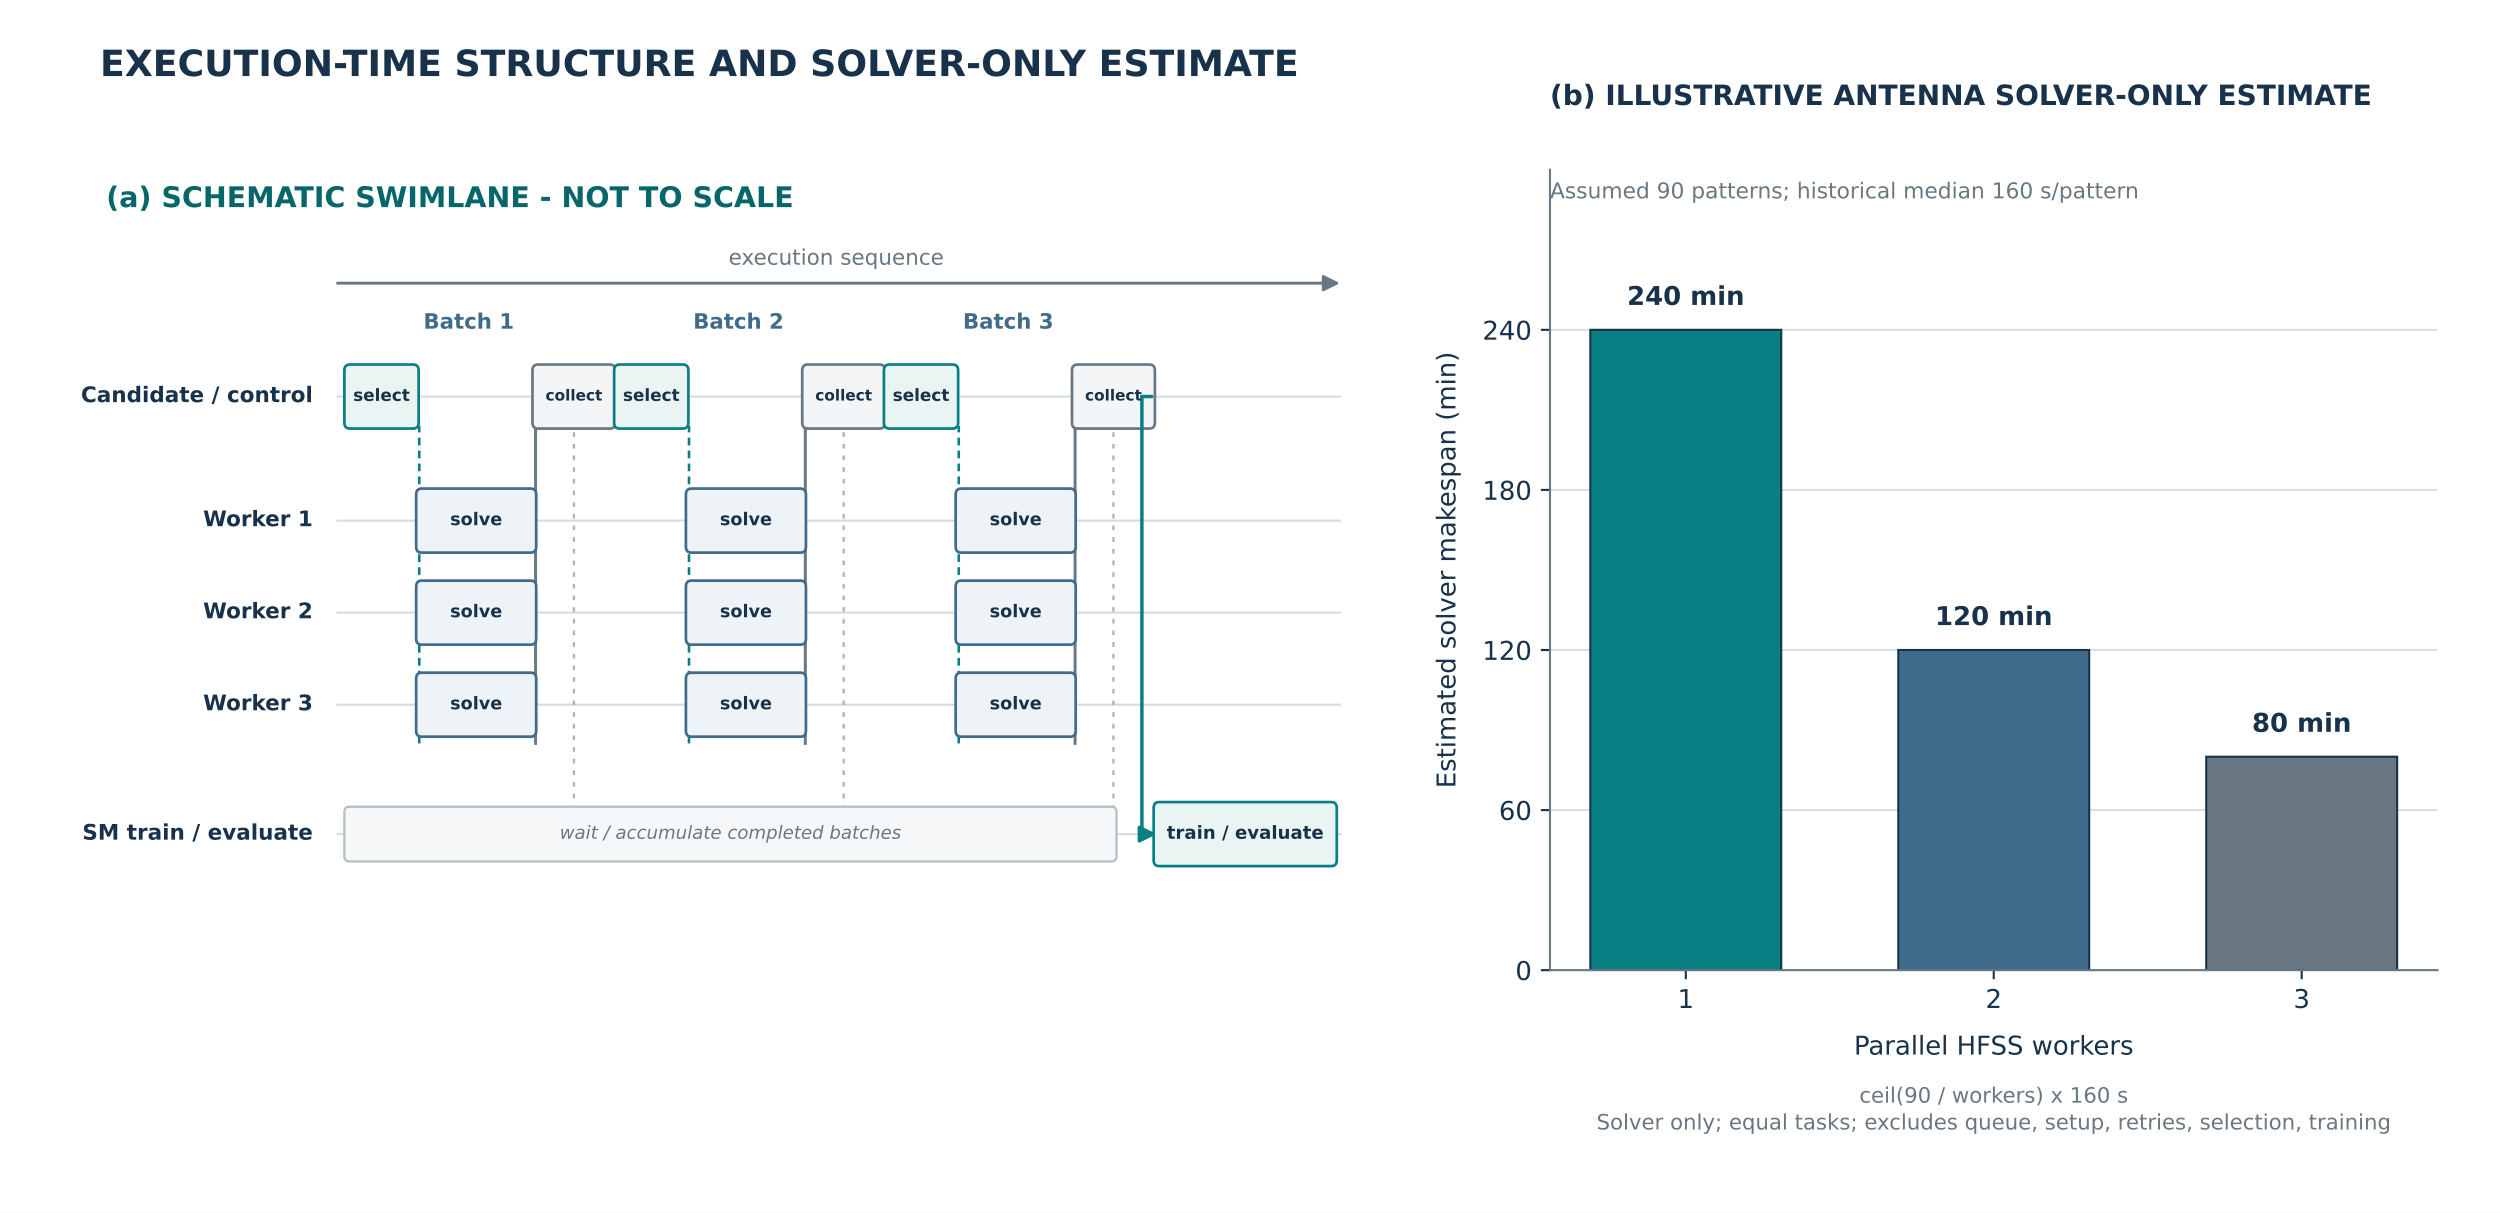
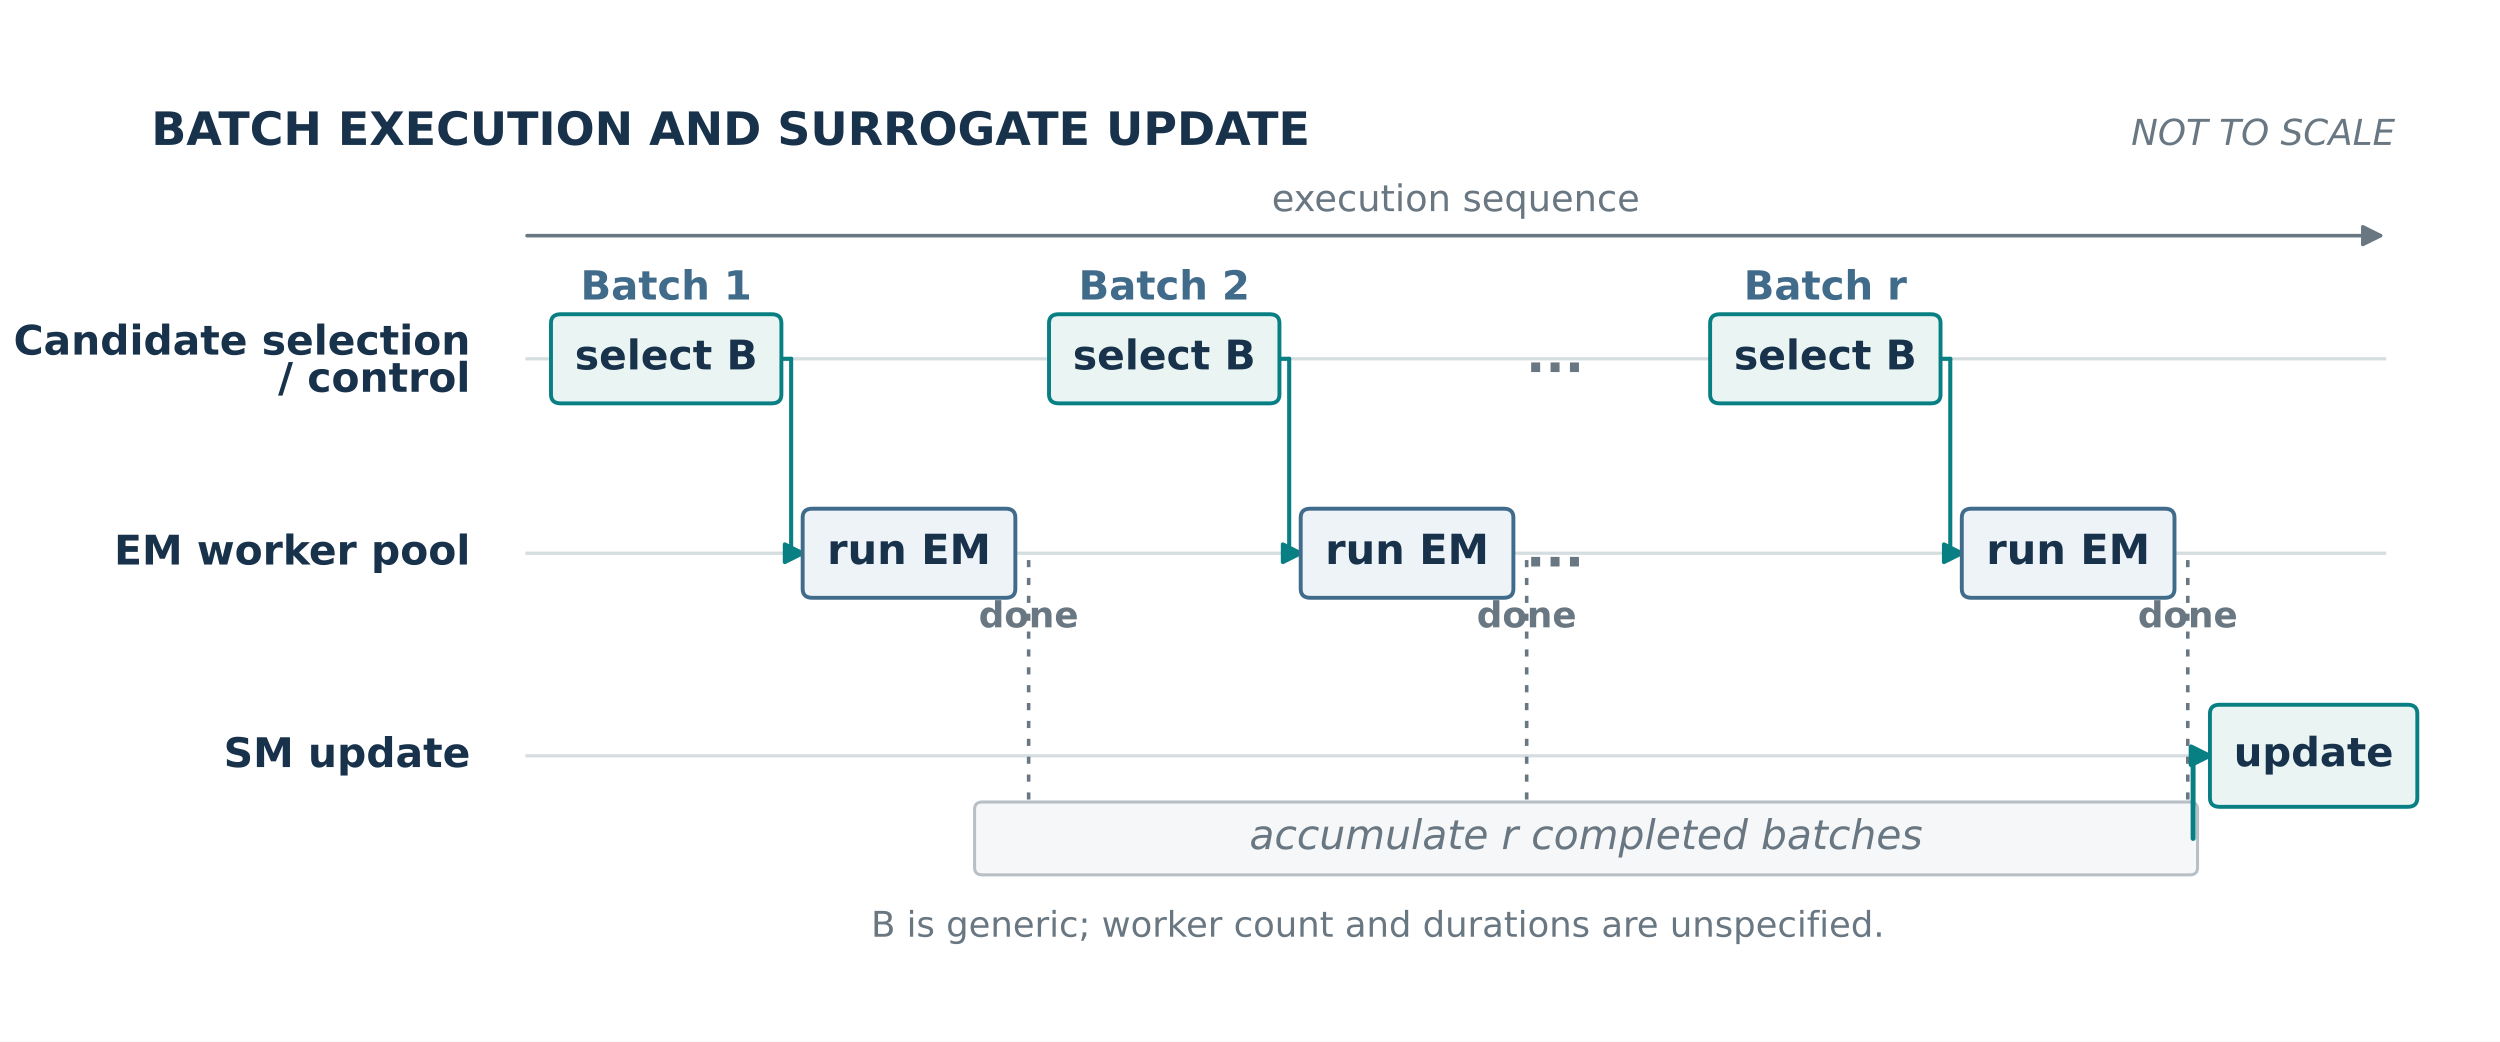
- <svg xmlns="http://www.w3.org/2000/svg" xmlns:xlink="http://www.w3.org/1999/xlink" width="964.8pt" height="468pt" viewBox="0 0 964.8 468" version="1.1">
+ <svg xmlns="http://www.w3.org/2000/svg" width="734.4pt" height="306pt" viewBox="0 0 734.4 306" version="1.1">
  <defs>
    <style type="text/css">*{stroke-linejoin: round; stroke-linecap: butt}</style>
  </defs>
  <g id="figure_1">
    <g id="patch_1">
-       <path d="M 0 468 L 964.8 468 L 964.8 0 L 0 0 z " style="fill: #ffffff" />
+       <path d="M 0 306 L 734.4 306 L 734.4 0 L 0 0 z " style="fill: #ffffff" />
    </g>
    <g id="axes_1">
      <g id="line2d_1">
-         <path d="M 130.28 153.036 L 517.086 153.036 " clip-path="url(#p0729f4d6ce)" style="fill: none; stroke: #d5dde1; stroke-width: 0.85; stroke-linecap: square" />
+         <path d="M 154.827 105.4 L 700.475 105.4 " clip-path="url(#paf11163c19)" style="fill: none; stroke: #d5dde1; stroke-width: 0.95; stroke-linecap: square" />
      </g>
      <g id="line2d_2">
-         <path d="M 130.28 200.912 L 517.086 200.912 " clip-path="url(#p0729f4d6ce)" style="fill: none; stroke: #d5dde1; stroke-width: 0.85; stroke-linecap: square" />
+         <path d="M 154.827 162.52 L 700.475 162.52 " clip-path="url(#paf11163c19)" style="fill: none; stroke: #d5dde1; stroke-width: 0.95; stroke-linecap: square" />
      </g>
      <g id="line2d_3">
-         <path d="M 130.28 236.434 L 517.086 236.434 " clip-path="url(#p0729f4d6ce)" style="fill: none; stroke: #d5dde1; stroke-width: 0.85; stroke-linecap: square" />
+         <path d="M 154.827 222.02 L 700.475 222.02 " clip-path="url(#paf11163c19)" style="fill: none; stroke: #d5dde1; stroke-width: 0.95; stroke-linecap: square" />
      </g>
      <g id="line2d_4">
-         <path d="M 130.28 271.955 L 517.086 271.955 " clip-path="url(#p0729f4d6ce)" style="fill: none; stroke: #d5dde1; stroke-width: 0.85; stroke-linecap: square" />
+         <path d="M 302.173 234.872 L 302.173 162.52 " clip-path="url(#paf11163c19)" style="fill: none; stroke-dasharray: 2.1,3.15; stroke-dashoffset: 0; stroke: #697782; stroke-width: 1.05" />
      </g>
      <g id="line2d_5">
-         <path d="M 130.28 321.89 L 517.086 321.89 " clip-path="url(#p0729f4d6ce)" style="fill: none; stroke: #d5dde1; stroke-width: 0.85; stroke-linecap: square" />
+         <path d="M 448.477 234.872 L 448.477 162.52 " clip-path="url(#paf11163c19)" style="fill: none; stroke-dasharray: 2.1,3.15; stroke-dashoffset: 0; stroke: #697782; stroke-width: 1.05" />
      </g>
      <g id="line2d_6">
-         <path d="M 221.49 312.624 L 221.49 164.362 " clip-path="url(#p0729f4d6ce)" style="fill: none; stroke-dasharray: 1.8,2.7; stroke-dashoffset: 0; stroke: #aab5bc; stroke-width: 0.9" />
+         <path d="M 642.682 234.872 L 642.682 162.52 " clip-path="url(#paf11163c19)" style="fill: none; stroke-dasharray: 2.1,3.15; stroke-dashoffset: 0; stroke: #697782; stroke-width: 1.05" />
+       </g>
+       <g id="patch_2">
+         <path d="M 288.636 257.006 L 643.203 257.006 Q 645.546 257.006 645.546 254.864 L 645.546 237.728 Q 645.546 235.586 643.203 235.586 L 288.636 235.586 Q 286.293 235.586 286.293 237.728 L 286.293 254.864 Q 286.293 257.006 288.636 257.006 z " clip-path="url(#paf11163c19)" style="fill: #f6f7f8; stroke: #b7c0c6; stroke-width: 0.9; stroke-linejoin: miter" />
      </g>
      <g id="line2d_7">
-         <path d="M 325.593 312.624 L 325.593 164.362 " clip-path="url(#p0729f4d6ce)" style="fill: none; stroke-dasharray: 1.8,2.7; stroke-dashoffset: 0; stroke: #aab5bc; stroke-width: 0.9" />
+         <path d="M 228.239 105.4 L 232.405 105.4 " clip-path="url(#paf11163c19)" style="fill: none; stroke: #087f83; stroke-width: 1.2; stroke-linecap: round" />
      </g>
      <g id="line2d_8">
-         <path d="M 429.697 312.624 L 429.697 164.362 " clip-path="url(#p0729f4d6ce)" style="fill: none; stroke-dasharray: 1.8,2.7; stroke-dashoffset: 0; stroke: #aab5bc; stroke-width: 0.9" />
+         <path d="M 232.405 105.4 L 232.405 162.52 " clip-path="url(#paf11163c19)" style="fill: none; stroke: #087f83; stroke-width: 1.2; stroke-linecap: round" />
+       </g>
+       <g id="patch_3">
+         <path d="M 232.405 162.52 Q 234.748 162.52 235.749 162.52 " clip-path="url(#paf11163c19)" style="fill: none; stroke: #087f83; stroke-width: 1.2; stroke-linecap: round" />
+         <path d="M 230.549 159.92 L 235.749 162.52 L 230.549 165.12 z " clip-path="url(#paf11163c19)" style="fill: #087f83; stroke: #087f83; stroke-width: 1.2; stroke-linecap: round" />
      </g>
      <g id="line2d_9">
-         <path d="M 161.797 286.884 L 161.797 164.362 " clip-path="url(#p0729f4d6ce)" style="fill: none; stroke-dasharray: 3,2; stroke-dashoffset: 0; stroke: #087f83" />
+         <path d="M 374.544 105.4 L 378.709 105.4 " clip-path="url(#paf11163c19)" style="fill: none; stroke: #087f83; stroke-width: 1.2; stroke-linecap: round" />
      </g>
      <g id="line2d_10">
-         <path d="M 265.901 286.884 L 265.901 164.362 " clip-path="url(#p0729f4d6ce)" style="fill: none; stroke-dasharray: 3,2; stroke-dashoffset: 0; stroke: #087f83" />
+         <path d="M 378.709 105.4 L 378.709 162.52 " clip-path="url(#paf11163c19)" style="fill: none; stroke: #087f83; stroke-width: 1.2; stroke-linecap: round" />
+       </g>
+       <g id="patch_4">
+         <path d="M 378.709 162.52 Q 381.052 162.52 382.054 162.52 " clip-path="url(#paf11163c19)" style="fill: none; stroke: #087f83; stroke-width: 1.2; stroke-linecap: round" />
+         <path d="M 376.854 159.92 L 382.054 162.52 L 376.854 165.12 z " clip-path="url(#paf11163c19)" style="fill: #087f83; stroke: #087f83; stroke-width: 1.2; stroke-linecap: round" />
      </g>
      <g id="line2d_11">
-         <path d="M 370.004 286.884 L 370.004 164.362 " clip-path="url(#p0729f4d6ce)" style="fill: none; stroke-dasharray: 3,2; stroke-dashoffset: 0; stroke: #087f83" />
-       </g>
-       <g id="patch_2">
-         <path d="M 134.816 332.444 L 428.98 332.444 Q 430.89 332.444 430.89 330.385 L 430.89 313.396 Q 430.89 311.337 428.98 311.337 L 134.816 311.337 Q 132.906 311.337 132.906 313.396 L 132.906 330.385 Q 132.906 332.444 134.816 332.444 z " clip-path="url(#p0729f4d6ce)" style="fill: #f6f7f8; stroke: #b7c0c6; stroke-width: 0.9; stroke-linejoin: miter" />
+         <path d="M 568.749 105.4 L 572.914 105.4 " clip-path="url(#paf11163c19)" style="fill: none; stroke: #087f83; stroke-width: 1.2; stroke-linecap: round" />
      </g>
      <g id="line2d_12">
-         <path d="M 206.686 286.884 L 206.686 164.362 " clip-path="url(#p0729f4d6ce)" style="fill: none; stroke: #697782; stroke-width: 1.15; stroke-linecap: square" />
+         <path d="M 572.914 105.4 L 572.914 162.52 " clip-path="url(#paf11163c19)" style="fill: none; stroke: #087f83; stroke-width: 1.2; stroke-linecap: round" />
+       </g>
+       <g id="patch_5">
+         <path d="M 572.914 162.52 Q 575.257 162.52 576.258 162.52 " clip-path="url(#paf11163c19)" style="fill: none; stroke: #087f83; stroke-width: 1.2; stroke-linecap: round" />
+         <path d="M 571.058 159.92 L 576.258 162.52 L 571.058 165.12 z " clip-path="url(#paf11163c19)" style="fill: #087f83; stroke: #087f83; stroke-width: 1.2; stroke-linecap: round" />
+       </g>
+       <g id="text_1">
+         <text style="font-weight: 700; font-size: 13.5px; font-family: 'DejaVu Sans'; text-anchor: start; fill: #17324a" x="44.448" y="42.568" transform="rotate(-0 44.44764 42.568)">BATCH EXECUTION AND SURROGATE UPDATE</text>
+       </g>
+       <g id="text_2">
+         <text style="font-style: italic; font-size: 10.5px; font-family: 'DejaVu Sans'; text-anchor: end; fill: #697782" x="703.599" y="42.568" transform="rotate(-0 703.599 42.568)">NOT TO SCALE</text>
+       </g>
+       <g id="text_3">
+         <text style="font-weight: 700; font-size: 12px; font-family: 'DejaVu Sans'; fill: #17324a" transform="translate(3.990851 104.1737)">Candidate selection</text>
+         <text style="font-weight: 700; font-size: 12px; font-family: 'DejaVu Sans'; fill: #17324a" transform="translate(81.69273 115.1022)">/ control</text>
+       </g>
+       <g id="text_4">
+         <text style="font-weight: 700; font-size: 12px; font-family: 'DejaVu Sans'; text-anchor: end; fill: #17324a" x="138.166" y="165.831" transform="rotate(-0 138.1659 165.8313)">EM worker pool</text>
+       </g>
+       <g id="text_5">
+         <text style="font-weight: 700; font-size: 12px; font-family: 'DejaVu Sans'; text-anchor: end; fill: #17324a" x="138.166" y="225.331" transform="rotate(-0 138.1659 225.3313)">SM update</text>
+       </g>
+       <g id="text_6">
+         <text style="font-size: 10.8px; font-family: 'DejaVu Sans'; text-anchor: middle; fill: #697782" x="427.651" y="62.034" transform="rotate(-0 427.651 62.03389)">execution sequence</text>
+       </g>
+       <g id="text_7">
+         <text style="font-weight: 700; font-size: 11.8px; font-family: 'DejaVu Sans'; text-anchor: middle; fill: #416b8a" x="195.698" y="87.998" transform="rotate(-0 195.6984 87.99769)">Batch 1</text>
+       </g>
+       <g id="patch_6">
+         <path d="M 164.719 118.49 L 226.677 118.49 Q 229.541 118.49 229.541 115.872 L 229.541 94.928 Q 229.541 92.31 226.677 92.31 L 164.719 92.31 Q 161.856 92.31 161.856 94.928 L 161.856 115.872 Q 161.856 118.49 164.719 118.49 z " clip-path="url(#paf11163c19)" style="fill: #eaf5f3; stroke: #087f83; stroke-width: 1.15; stroke-linejoin: miter" />
+       </g>
+       <g id="patch_7">
+         <path d="M 238.653 175.61 L 295.404 175.61 Q 298.268 175.61 298.268 172.992 L 298.268 152.048 Q 298.268 149.43 295.404 149.43 L 238.653 149.43 Q 235.789 149.43 235.789 152.048 L 235.789 172.992 Q 235.789 175.61 238.653 175.61 z " clip-path="url(#paf11163c19)" style="fill: #eef3f8; stroke: #416b8a; stroke-width: 1.15; stroke-linejoin: miter" />
+       </g>
+       <g id="text_8">
+         <text style="font-weight: 700; font-size: 10.5px; font-family: 'DejaVu Sans'; text-anchor: middle; fill: #697782" x="302.173" y="184.288" transform="rotate(-0 302.1727 184.2879)">done</text>
+       </g>
+       <g id="text_9">
+         <text style="font-weight: 700; font-size: 11.8px; font-family: 'DejaVu Sans'; text-anchor: middle; fill: #416b8a" x="342.003" y="87.998" transform="rotate(-0 342.003 87.99769)">Batch 2</text>
+       </g>
+       <g id="patch_8">
+         <path d="M 311.024 118.49 L 372.982 118.49 Q 375.846 118.49 375.846 115.872 L 375.846 94.928 Q 375.846 92.31 372.982 92.31 L 311.024 92.31 Q 308.16 92.31 308.16 94.928 L 308.16 115.872 Q 308.16 118.49 311.024 118.49 z " clip-path="url(#paf11163c19)" style="fill: #eaf5f3; stroke: #087f83; stroke-width: 1.15; stroke-linejoin: miter" />
+       </g>
+       <g id="patch_9">
+         <path d="M 384.957 175.61 L 441.709 175.61 Q 444.572 175.61 444.572 172.992 L 444.572 152.048 Q 444.572 149.43 441.709 149.43 L 384.957 149.43 Q 382.094 149.43 382.094 152.048 L 382.094 172.992 Q 382.094 175.61 384.957 175.61 z " clip-path="url(#paf11163c19)" style="fill: #eef3f8; stroke: #416b8a; stroke-width: 1.15; stroke-linejoin: miter" />
+       </g>
+       <g id="text_10">
+         <text style="font-weight: 700; font-size: 10.5px; font-family: 'DejaVu Sans'; text-anchor: middle; fill: #697782" x="448.477" y="184.288" transform="rotate(-0 448.4773 184.2879)">done</text>
+       </g>
+       <g id="text_11">
+         <text style="font-weight: 700; font-size: 11.8px; font-family: 'DejaVu Sans'; text-anchor: middle; fill: #416b8a" x="536.208" y="87.998" transform="rotate(-0 536.2079 87.99769)">Batch r</text>
+       </g>
+       <g id="patch_10">
+         <path d="M 505.229 118.49 L 567.187 118.49 Q 570.051 118.49 570.051 115.872 L 570.051 94.928 Q 570.051 92.31 567.187 92.31 L 505.229 92.31 Q 502.365 92.31 502.365 94.928 L 502.365 115.872 Q 502.365 118.49 505.229 118.49 z " clip-path="url(#paf11163c19)" style="fill: #eaf5f3; stroke: #087f83; stroke-width: 1.15; stroke-linejoin: miter" />
+       </g>
+       <g id="patch_11">
+         <path d="M 579.162 175.61 L 635.914 175.61 Q 638.777 175.61 638.777 172.992 L 638.777 152.048 Q 638.777 149.43 635.914 149.43 L 579.162 149.43 Q 576.298 149.43 576.298 152.048 L 576.298 172.992 Q 576.298 175.61 579.162 175.61 z " clip-path="url(#paf11163c19)" style="fill: #eef3f8; stroke: #416b8a; stroke-width: 1.15; stroke-linejoin: miter" />
+       </g>
+       <g id="text_12">
+         <text style="font-weight: 700; font-size: 10.5px; font-family: 'DejaVu Sans'; text-anchor: middle; fill: #697782" x="642.682" y="184.288" transform="rotate(-0 642.6822 184.2879)">done</text>
+       </g>
+       <g id="text_13">
+         <text style="font-weight: 700; font-size: 15px; font-family: 'DejaVu Sans'; text-anchor: middle; fill: #697782" x="456.808" y="109.296" transform="rotate(-0 456.8078 109.2965)">...</text>
+       </g>
+       <g id="text_14">
+         <text style="font-weight: 700; font-size: 15px; font-family: 'DejaVu Sans'; text-anchor: middle; fill: #697782" x="456.808" y="166.416" transform="rotate(-0 456.8078 166.4165)">...</text>
+       </g>
+       <g id="patch_12">
+         <path d="M 652.054 237.014 L 707.244 237.014 Q 710.107 237.014 710.107 234.396 L 710.107 209.644 Q 710.107 207.026 707.244 207.026 L 652.054 207.026 Q 649.19 207.026 649.19 209.644 L 649.19 234.396 Q 649.19 237.014 652.054 237.014 z " clip-path="url(#paf11163c19)" style="fill: #eaf5f3; stroke: #087f83; stroke-width: 1.15; stroke-linejoin: miter" />
+       </g>
+       <g id="text_15">
+         <text style="font-size: 10.4px; font-family: 'DejaVu Sans'; text-anchor: middle; fill: #697782" x="404.742" y="275.178" transform="rotate(-0 404.7421 275.178)">B is generic; worker count and durations are unspecified.</text>
+       </g>
+       <g id="patch_13">
+         <path d="M 154.827 69.224 Q 427.651 69.224 699.301 69.224 " clip-path="url(#paf11163c19)" style="fill: none; stroke: #697782; stroke-width: 1.05; stroke-linecap: round" />
+         <path d="M 694.101 66.624 L 699.301 69.224 L 694.101 71.824 z " clip-path="url(#paf11163c19)" style="fill: #697782; stroke: #697782; stroke-width: 1.05; stroke-linecap: round" />
+       </g>
+       <g id="text_16">
+         <text style="font-style: italic; font-size: 12px; font-family: 'DejaVu Sans'; text-anchor: middle; fill: #697782" x="465.919" y="249.414" transform="rotate(-0 465.9193 249.4137)">accumulate r completed batches</text>
      </g>
      <g id="line2d_13">
-         <path d="M 310.789 286.884 L 310.789 164.362 " clip-path="url(#p0729f4d6ce)" style="fill: none; stroke: #697782; stroke-width: 1.15; stroke-linecap: square" />
-       </g>
-       <g id="line2d_14">
-         <path d="M 414.893 286.884 L 414.893 164.362 " clip-path="url(#p0729f4d6ce)" style="fill: none; stroke: #697782; stroke-width: 1.15; stroke-linecap: square" />
-       </g>
-       <g id="text_1">
-         <text style="font-weight: 700; font-size: 11px; font-family: 'DejaVu Sans'; text-anchor: start; fill: #07666a" x="40.98" y="79.934" transform="rotate(-0 40.9797 79.9344)">(a)  SCHEMATIC SWIMLANE - NOT TO SCALE</text>
-       </g>
-       <g id="text_2">
-         <text style="font-weight: 700; font-size: 8.3px; font-family: 'DejaVu Sans'; text-anchor: end; fill: #17324a" x="120.729" y="155.192" transform="rotate(-0 120.7287 155.1924)">Candidate / control</text>
-       </g>
-       <g id="text_3">
-         <text style="font-weight: 700; font-size: 8.3px; font-family: 'DejaVu Sans'; text-anchor: end; fill: #17324a" x="120.729" y="203.069" transform="rotate(-0 120.7287 203.0688)">Worker 1</text>
-       </g>
-       <g id="text_4">
-         <text style="font-weight: 700; font-size: 8.3px; font-family: 'DejaVu Sans'; text-anchor: end; fill: #17324a" x="120.729" y="238.59" transform="rotate(-0 120.7287 238.59)">Worker 2</text>
-       </g>
-       <g id="text_5">
-         <text style="font-weight: 700; font-size: 8.3px; font-family: 'DejaVu Sans'; text-anchor: end; fill: #17324a" x="120.729" y="274.111" transform="rotate(-0 120.7287 274.1112)">Worker 3</text>
-       </g>
-       <g id="text_6">
-         <text style="font-weight: 700; font-size: 8.3px; font-family: 'DejaVu Sans'; text-anchor: end; fill: #17324a" x="120.729" y="324.047" transform="rotate(-0 120.7287 324.0468)">SM train / evaluate</text>
-       </g>
-       <g id="text_7">
-         <text style="font-size: 8.3px; font-family: 'DejaVu Sans'; text-anchor: middle; fill: #697782" x="322.728" y="102.168" transform="rotate(-0 322.7278 102.168)">execution sequence</text>
-       </g>
-       <g id="text_8">
-         <text style="font-weight: 700; font-size: 8.2px; font-family: 'DejaVu Sans'; text-anchor: middle; fill: #416b8a" x="180.899" y="126.852" transform="rotate(-0 180.8987 126.8524)">Batch 1</text>
-       </g>
-       <g id="patch_3">
-         <path d="M 135.055 165.391 L 159.409 165.391 Q 161.558 165.391 161.558 163.075 L 161.558 142.997 Q 161.558 140.681 159.409 140.681 L 135.055 140.681 Q 132.906 140.681 132.906 142.997 L 132.906 163.075 Q 132.906 165.391 135.055 165.391 z " clip-path="url(#p0729f4d6ce)" style="fill: #eaf5f3; stroke: #087f83; stroke-width: 1.05; stroke-linejoin: miter" />
-       </g>
-       <g id="patch_4">
-         <path d="M 162.752 213.268 L 204.776 213.268 Q 206.925 213.268 206.925 210.951 L 206.925 190.874 Q 206.925 188.557 204.776 188.557 L 162.752 188.557 Q 160.603 188.557 160.603 190.874 L 160.603 210.951 Q 160.603 213.268 162.752 213.268 z " clip-path="url(#p0729f4d6ce)" style="fill: #eef3f8; stroke: #416b8a; stroke-width: 1.05; stroke-linejoin: miter" />
-       </g>
-       <g id="patch_5">
-         <path d="M 162.752 248.789 L 204.776 248.789 Q 206.925 248.789 206.925 246.472 L 206.925 226.395 Q 206.925 224.078 204.776 224.078 L 162.752 224.078 Q 160.603 224.078 160.603 226.395 L 160.603 246.472 Q 160.603 248.789 162.752 248.789 z " clip-path="url(#p0729f4d6ce)" style="fill: #eef3f8; stroke: #416b8a; stroke-width: 1.05; stroke-linejoin: miter" />
-       </g>
-       <g id="patch_6">
-         <path d="M 162.752 284.31 L 204.776 284.31 Q 206.925 284.31 206.925 281.993 L 206.925 261.916 Q 206.925 259.6 204.776 259.6 L 162.752 259.6 Q 160.603 259.6 160.603 261.916 L 160.603 281.993 Q 160.603 284.31 162.752 284.31 z " clip-path="url(#p0729f4d6ce)" style="fill: #eef3f8; stroke: #416b8a; stroke-width: 1.05; stroke-linejoin: miter" />
-       </g>
-       <g id="patch_7">
-         <path d="M 207.641 165.391 L 235.338 165.391 Q 237.487 165.391 237.487 163.075 L 237.487 142.997 Q 237.487 140.681 235.338 140.681 L 207.641 140.681 Q 205.492 140.681 205.492 142.997 L 205.492 163.075 Q 205.492 165.391 207.641 165.391 z " clip-path="url(#p0729f4d6ce)" style="fill: #f3f5f6; stroke: #697782; stroke-width: 1.05; stroke-linejoin: miter" />
-       </g>
-       <g id="text_9">
-         <text style="font-weight: 700; font-size: 8.2px; font-family: 'DejaVu Sans'; text-anchor: middle; fill: #416b8a" x="285.002" y="126.852" transform="rotate(-0 285.0022 126.8524)">Batch 2</text>
-       </g>
-       <g id="patch_8">
-         <path d="M 239.158 165.391 L 263.513 165.391 Q 265.662 165.391 265.662 163.075 L 265.662 142.997 Q 265.662 140.681 263.513 140.681 L 239.158 140.681 Q 237.01 140.681 237.01 142.997 L 237.01 163.075 Q 237.01 165.391 239.158 165.391 z " clip-path="url(#p0729f4d6ce)" style="fill: #eaf5f3; stroke: #087f83; stroke-width: 1.05; stroke-linejoin: miter" />
-       </g>
-       <g id="patch_9">
-         <path d="M 266.856 213.268 L 308.879 213.268 Q 311.028 213.268 311.028 210.951 L 311.028 190.874 Q 311.028 188.557 308.879 188.557 L 266.856 188.557 Q 264.707 188.557 264.707 190.874 L 264.707 210.951 Q 264.707 213.268 266.856 213.268 z " clip-path="url(#p0729f4d6ce)" style="fill: #eef3f8; stroke: #416b8a; stroke-width: 1.05; stroke-linejoin: miter" />
-       </g>
-       <g id="patch_10">
-         <path d="M 266.856 248.789 L 308.879 248.789 Q 311.028 248.789 311.028 246.472 L 311.028 226.395 Q 311.028 224.078 308.879 224.078 L 266.856 224.078 Q 264.707 224.078 264.707 226.395 L 264.707 246.472 Q 264.707 248.789 266.856 248.789 z " clip-path="url(#p0729f4d6ce)" style="fill: #eef3f8; stroke: #416b8a; stroke-width: 1.05; stroke-linejoin: miter" />
-       </g>
-       <g id="patch_11">
-         <path d="M 266.856 284.31 L 308.879 284.31 Q 311.028 284.31 311.028 281.993 L 311.028 261.916 Q 311.028 259.6 308.879 259.6 L 266.856 259.6 Q 264.707 259.6 264.707 261.916 L 264.707 281.993 Q 264.707 284.31 266.856 284.31 z " clip-path="url(#p0729f4d6ce)" style="fill: #eef3f8; stroke: #416b8a; stroke-width: 1.05; stroke-linejoin: miter" />
-       </g>
-       <g id="patch_12">
-         <path d="M 311.744 165.391 L 339.442 165.391 Q 341.591 165.391 341.591 163.075 L 341.591 142.997 Q 341.591 140.681 339.442 140.681 L 311.744 140.681 Q 309.595 140.681 309.595 142.997 L 309.595 163.075 Q 309.595 165.391 311.744 165.391 z " clip-path="url(#p0729f4d6ce)" style="fill: #f3f5f6; stroke: #697782; stroke-width: 1.05; stroke-linejoin: miter" />
-       </g>
-       <g id="text_10">
-         <text style="font-weight: 700; font-size: 8.2px; font-family: 'DejaVu Sans'; text-anchor: middle; fill: #416b8a" x="389.106" y="126.852" transform="rotate(-0 389.1058 126.8524)">Batch 3</text>
-       </g>
-       <g id="patch_13">
-         <path d="M 343.262 165.391 L 367.617 165.391 Q 369.765 165.391 369.765 163.075 L 369.765 142.997 Q 369.765 140.681 367.617 140.681 L 343.262 140.681 Q 341.113 140.681 341.113 142.997 L 341.113 163.075 Q 341.113 165.391 343.262 165.391 z " clip-path="url(#p0729f4d6ce)" style="fill: #eaf5f3; stroke: #087f83; stroke-width: 1.05; stroke-linejoin: miter" />
+         <path d="M 644.244 246.296 L 644.244 222.02 " clip-path="url(#paf11163c19)" style="fill: none; stroke: #087f83; stroke-width: 1.45; stroke-linecap: round" />
      </g>
      <g id="patch_14">
-         <path d="M 370.959 213.268 L 412.983 213.268 Q 415.132 213.268 415.132 210.951 L 415.132 190.874 Q 415.132 188.557 412.983 188.557 L 370.959 188.557 Q 368.81 188.557 368.81 190.874 L 368.81 210.951 Q 368.81 213.268 370.959 213.268 z " clip-path="url(#p0729f4d6ce)" style="fill: #eef3f8; stroke: #416b8a; stroke-width: 1.05; stroke-linejoin: miter" />
-       </g>
-       <g id="patch_15">
-         <path d="M 370.959 248.789 L 412.983 248.789 Q 415.132 248.789 415.132 246.472 L 415.132 226.395 Q 415.132 224.078 412.983 224.078 L 370.959 224.078 Q 368.81 224.078 368.81 226.395 L 368.81 246.472 Q 368.81 248.789 370.959 248.789 z " clip-path="url(#p0729f4d6ce)" style="fill: #eef3f8; stroke: #416b8a; stroke-width: 1.05; stroke-linejoin: miter" />
-       </g>
-       <g id="patch_16">
-         <path d="M 370.959 284.31 L 412.983 284.31 Q 415.132 284.31 415.132 281.993 L 415.132 261.916 Q 415.132 259.6 412.983 259.6 L 370.959 259.6 Q 368.81 259.6 368.81 261.916 L 368.81 281.993 Q 368.81 284.31 370.959 284.31 z " clip-path="url(#p0729f4d6ce)" style="fill: #eef3f8; stroke: #416b8a; stroke-width: 1.05; stroke-linejoin: miter" />
-       </g>
-       <g id="patch_17">
-         <path d="M 415.848 165.391 L 443.545 165.391 Q 445.694 165.391 445.694 163.075 L 445.694 142.997 Q 445.694 140.681 443.545 140.681 L 415.848 140.681 Q 413.699 140.681 413.699 142.997 L 413.699 163.075 Q 413.699 165.391 415.848 165.391 z " clip-path="url(#p0729f4d6ce)" style="fill: #f3f5f6; stroke: #697782; stroke-width: 1.05; stroke-linejoin: miter" />
-       </g>
-       <g id="patch_18">
-         <path d="M 447.366 334.246 L 513.743 334.246 Q 515.892 334.246 515.892 331.929 L 515.892 311.852 Q 515.892 309.535 513.743 309.535 L 447.366 309.535 Q 445.217 309.535 445.217 311.852 L 445.217 331.929 Q 445.217 334.246 447.366 334.246 z " clip-path="url(#p0729f4d6ce)" style="fill: #eaf5f3; stroke: #087f83; stroke-width: 1.05; stroke-linejoin: miter" />
-       </g>
-       <g id="patch_19">
-         <path d="M 130.28 109.278 Q 323.683 109.278 515.856 109.278 " clip-path="url(#p0729f4d6ce)" style="fill: none; stroke: #697782; stroke-width: 1.1; stroke-linecap: round" />
-         <path d="M 510.656 106.678 L 515.856 109.278 L 510.656 111.878 z " clip-path="url(#p0729f4d6ce)" style="fill: #697782; stroke: #697782; stroke-width: 1.1; stroke-linecap: round" />
-       </g>
-       <g id="text_11">
-         <text style="font-style: italic; font-size: 7px; font-family: 'DejaVu Sans'; text-anchor: middle; fill: #697782" x="281.898" y="323.709" transform="rotate(-0 281.8982 323.709)">wait / accumulate completed batches</text>
-       </g>
-       <g id="line2d_15">
-         <path d="M 444.5 153.036 L 440.68 153.036 " clip-path="url(#p0729f4d6ce)" style="fill: none; stroke: #087f83; stroke-width: 1.35; stroke-linecap: round" />
-       </g>
-       <g id="line2d_16">
-         <path d="M 440.68 153.036 L 440.68 321.89 " clip-path="url(#p0729f4d6ce)" style="fill: none; stroke: #087f83; stroke-width: 1.35; stroke-linecap: round" />
-       </g>
-       <g id="patch_20">
-         <path d="M 440.68 321.89 Q 443.545 321.89 444.901 321.89 " clip-path="url(#p0729f4d6ce)" style="fill: none; stroke: #087f83; stroke-width: 1.35; stroke-linecap: round" />
-         <path d="M 439.701 319.29 L 444.901 321.89 L 439.701 324.49 z " clip-path="url(#p0729f4d6ce)" style="fill: #087f83; stroke: #087f83; stroke-width: 1.35; stroke-linecap: round" />
-       </g>
-       <g id="text_12">
-         <text style="font-weight: 700; font-size: 6.5px; font-family: 'DejaVu Sans'; text-anchor: middle; fill: #17324a" x="147.232" y="154.725" transform="rotate(-0 147.2322 154.7247)">select</text>
-       </g>
-       <g id="text_13">
-         <text style="font-weight: 700; font-size: 6.8px; font-family: 'DejaVu Sans'; text-anchor: middle; fill: #17324a" x="183.764" y="202.679" transform="rotate(-0 183.7639 202.6791)">solve</text>
-       </g>
-       <g id="text_14">
-         <text style="font-weight: 700; font-size: 6.8px; font-family: 'DejaVu Sans'; text-anchor: middle; fill: #17324a" x="183.764" y="238.2" transform="rotate(-0 183.7639 238.2003)">solve</text>
-       </g>
-       <g id="text_15">
-         <text style="font-weight: 700; font-size: 6.8px; font-family: 'DejaVu Sans'; text-anchor: middle; fill: #17324a" x="183.764" y="273.721" transform="rotate(-0 183.7639 273.7215)">solve</text>
-       </g>
-       <g id="text_16">
-         <text style="font-weight: 700; font-size: 5.9px; font-family: 'DejaVu Sans'; text-anchor: middle; fill: #17324a" x="221.49" y="154.569" transform="rotate(-0 221.4895 154.5688)">collect</text>
+         <path d="M 644.244 222.02 Q 647.368 222.02 648.871 222.02 " clip-path="url(#paf11163c19)" style="fill: none; stroke: #087f83; stroke-width: 1.45; stroke-linecap: round" />
+         <path d="M 643.671 219.42 L 648.871 222.02 L 643.671 224.62 z " clip-path="url(#paf11163c19)" style="fill: #087f83; stroke: #087f83; stroke-width: 1.45; stroke-linecap: round" />
      </g>
      <g id="text_17">
-         <text style="font-weight: 700; font-size: 6.5px; font-family: 'DejaVu Sans'; text-anchor: middle; fill: #17324a" x="251.336" y="154.725" transform="rotate(-0 251.3357 154.7247)">select</text>
+         <text style="font-weight: 700; font-size: 12px; font-family: 'DejaVu Sans'; text-anchor: middle; fill: #17324a" x="195.698" y="108.518" transform="rotate(-0 195.6984 108.5177)">select B</text>
      </g>
      <g id="text_18">
-         <text style="font-weight: 700; font-size: 6.8px; font-family: 'DejaVu Sans'; text-anchor: middle; fill: #17324a" x="287.867" y="202.679" transform="rotate(-0 287.8675 202.6791)">solve</text>
+         <text style="font-weight: 700; font-size: 12.2px; font-family: 'DejaVu Sans'; text-anchor: middle; fill: #17324a" x="267.028" y="165.689" transform="rotate(-0 267.0284 165.6891)">run EM</text>
      </g>
      <g id="text_19">
-         <text style="font-weight: 700; font-size: 6.8px; font-family: 'DejaVu Sans'; text-anchor: middle; fill: #17324a" x="287.867" y="238.2" transform="rotate(-0 287.8675 238.2003)">solve</text>
+         <text style="font-weight: 700; font-size: 12px; font-family: 'DejaVu Sans'; text-anchor: middle; fill: #17324a" x="342.003" y="108.518" transform="rotate(-0 342.003 108.5177)">select B</text>
      </g>
      <g id="text_20">
-         <text style="font-weight: 700; font-size: 6.8px; font-family: 'DejaVu Sans'; text-anchor: middle; fill: #17324a" x="287.867" y="273.721" transform="rotate(-0 287.8675 273.7215)">solve</text>
+         <text style="font-weight: 700; font-size: 12.2px; font-family: 'DejaVu Sans'; text-anchor: middle; fill: #17324a" x="413.333" y="165.689" transform="rotate(-0 413.3329 165.6891)">run EM</text>
      </g>
      <g id="text_21">
-         <text style="font-weight: 700; font-size: 5.9px; font-family: 'DejaVu Sans'; text-anchor: middle; fill: #17324a" x="325.593" y="154.569" transform="rotate(-0 325.5931 154.5688)">collect</text>
+         <text style="font-weight: 700; font-size: 12px; font-family: 'DejaVu Sans'; text-anchor: middle; fill: #17324a" x="536.208" y="108.518" transform="rotate(-0 536.2079 108.5177)">select B</text>
      </g>
      <g id="text_22">
-         <text style="font-weight: 700; font-size: 6.5px; font-family: 'DejaVu Sans'; text-anchor: middle; fill: #17324a" x="355.439" y="154.725" transform="rotate(-0 355.4393 154.7247)">select</text>
+         <text style="font-weight: 700; font-size: 12.2px; font-family: 'DejaVu Sans'; text-anchor: middle; fill: #17324a" x="607.538" y="165.689" transform="rotate(-0 607.5379 165.6891)">run EM</text>
      </g>
      <g id="text_23">
-         <text style="font-weight: 700; font-size: 6.8px; font-family: 'DejaVu Sans'; text-anchor: middle; fill: #17324a" x="391.971" y="202.679" transform="rotate(-0 391.971 202.6791)">solve</text>
+         <text style="font-weight: 700; font-size: 11.8px; font-family: 'DejaVu Sans'; text-anchor: middle; fill: #17324a" x="679.649" y="225.086" transform="rotate(-0 679.6488 225.0857)">update</text>
      </g>
-       <g id="text_24">
-         <text style="font-weight: 700; font-size: 6.8px; font-family: 'DejaVu Sans'; text-anchor: middle; fill: #17324a" x="391.971" y="238.2" transform="rotate(-0 391.971 238.2003)">solve</text>
-       </g>
-       <g id="text_25">
-         <text style="font-weight: 700; font-size: 6.8px; font-family: 'DejaVu Sans'; text-anchor: middle; fill: #17324a" x="391.971" y="273.721" transform="rotate(-0 391.971 273.7215)">solve</text>
-       </g>
-       <g id="text_26">
-         <text style="font-weight: 700; font-size: 5.9px; font-family: 'DejaVu Sans'; text-anchor: middle; fill: #17324a" x="429.697" y="154.569" transform="rotate(-0 429.6966 154.5688)">collect</text>
-       </g>
-       <g id="text_27">
-         <text style="font-weight: 700; font-size: 7px; font-family: 'DejaVu Sans'; text-anchor: middle; fill: #17324a" x="480.555" y="323.709" transform="rotate(-0 480.5545 323.709)">train / evaluate</text>
-       </g>
-     </g>
-     <g id="axes_2">
-       <g id="patch_21">
-         <path d="M 598.169 374.4 L 940.68 374.4 L 940.68 65.52 L 598.169 65.52 z " style="fill: #ffffff" />
-       </g>
-       <g id="matplotlib.axis_1">
-         <g id="xtick_1">
-           <g id="line2d_17">
-             <defs>
-               <path id="m2f12114f94" d="M 0 0 L 0 3.5 " style="stroke: #17324a; stroke-width: 0.8" />
-             </defs>
-             <g>
-               <use xlink:href="#m2f12114f94" x="650.58" y="374.4" style="fill: #17324a; stroke: #17324a; stroke-width: 0.8" />
-             </g>
-           </g>
-           <g id="text_28">
-             <text style="font-size: 10px; font-family: 'DejaVu Sans'; text-anchor: middle; fill: #17324a" x="650.58" y="388.998" transform="rotate(-0 650.5797 388.9977)">1</text>
-           </g>
-         </g>
-         <g id="xtick_2">
-           <g id="line2d_18">
-             <g>
-               <use xlink:href="#m2f12114f94" x="769.425" y="374.4" style="fill: #17324a; stroke: #17324a; stroke-width: 0.8" />
-             </g>
-           </g>
-           <g id="text_29">
-             <text style="font-size: 10px; font-family: 'DejaVu Sans'; text-anchor: middle; fill: #17324a" x="769.425" y="388.998" transform="rotate(-0 769.4246 388.9977)">2</text>
-           </g>
-         </g>
-         <g id="xtick_3">
-           <g id="line2d_19">
-             <g>
-               <use xlink:href="#m2f12114f94" x="888.269" y="374.4" style="fill: #17324a; stroke: #17324a; stroke-width: 0.8" />
-             </g>
-           </g>
-           <g id="text_30">
-             <text style="font-size: 10px; font-family: 'DejaVu Sans'; text-anchor: middle; fill: #17324a" x="888.269" y="388.998" transform="rotate(-0 888.2694 388.9977)">3</text>
-           </g>
-         </g>
-         <g id="text_31">
-           <text style="font-size: 10px; font-family: 'DejaVu Sans'; text-anchor: middle; fill: #17324a" x="769.425" y="406.998" transform="rotate(-0 769.4246 406.9984)">Parallel HFSS workers</text>
-         </g>
-       </g>
-       <g id="matplotlib.axis_2">
-         <g id="ytick_1">
-           <g id="line2d_20">
-             <path d="M 598.169 374.4 L 940.68 374.4 " clip-path="url(#pa9b45f7733)" style="fill: none; stroke: #d9dfe2; stroke-width: 0.8; stroke-linecap: square" />
-           </g>
-           <g id="line2d_21">
-             <defs>
-               <path id="m96414e8dbc" d="M 0 0 L -3.5 0 " style="stroke: #17324a; stroke-width: 0.8" />
-             </defs>
-             <g>
-               <use xlink:href="#m96414e8dbc" x="598.169" y="374.4" style="fill: #17324a; stroke: #17324a; stroke-width: 0.8" />
-             </g>
-           </g>
-           <g id="text_32">
-             <text style="font-size: 10px; font-family: 'DejaVu Sans'; text-anchor: end; fill: #17324a" x="591.169" y="378.199" transform="rotate(-0 591.1691 378.1988)">0</text>
-           </g>
-         </g>
-         <g id="ytick_2">
-           <g id="line2d_22">
-             <path d="M 598.169 312.624 L 940.68 312.624 " clip-path="url(#pa9b45f7733)" style="fill: none; stroke: #d9dfe2; stroke-width: 0.8; stroke-linecap: square" />
-           </g>
-           <g id="line2d_23">
-             <g>
-               <use xlink:href="#m96414e8dbc" x="598.169" y="312.624" style="fill: #17324a; stroke: #17324a; stroke-width: 0.8" />
-             </g>
-           </g>
-           <g id="text_33">
-             <text style="font-size: 10px; font-family: 'DejaVu Sans'; text-anchor: end; fill: #17324a" x="591.169" y="316.423" transform="rotate(-0 591.1691 316.4228)">60</text>
-           </g>
-         </g>
-         <g id="ytick_3">
-           <g id="line2d_24">
-             <path d="M 598.169 250.848 L 940.68 250.848 " clip-path="url(#pa9b45f7733)" style="fill: none; stroke: #d9dfe2; stroke-width: 0.8; stroke-linecap: square" />
-           </g>
-           <g id="line2d_25">
-             <g>
-               <use xlink:href="#m96414e8dbc" x="598.169" y="250.848" style="fill: #17324a; stroke: #17324a; stroke-width: 0.8" />
-             </g>
-           </g>
-           <g id="text_34">
-             <text style="font-size: 10px; font-family: 'DejaVu Sans'; text-anchor: end; fill: #17324a" x="591.169" y="254.647" transform="rotate(-0 591.1691 254.6468)">120</text>
-           </g>
-         </g>
-         <g id="ytick_4">
-           <g id="line2d_26">
-             <path d="M 598.169 189.072 L 940.68 189.072 " clip-path="url(#pa9b45f7733)" style="fill: none; stroke: #d9dfe2; stroke-width: 0.8; stroke-linecap: square" />
-           </g>
-           <g id="line2d_27">
-             <g>
-               <use xlink:href="#m96414e8dbc" x="598.169" y="189.072" style="fill: #17324a; stroke: #17324a; stroke-width: 0.8" />
-             </g>
-           </g>
-           <g id="text_35">
-             <text style="font-size: 10px; font-family: 'DejaVu Sans'; text-anchor: end; fill: #17324a" x="591.169" y="192.871" transform="rotate(-0 591.1691 192.8708)">180</text>
-           </g>
-         </g>
-         <g id="ytick_5">
-           <g id="line2d_28">
-             <path d="M 598.169 127.296 L 940.68 127.296 " clip-path="url(#pa9b45f7733)" style="fill: none; stroke: #d9dfe2; stroke-width: 0.8; stroke-linecap: square" />
-           </g>
-           <g id="line2d_29">
-             <g>
-               <use xlink:href="#m96414e8dbc" x="598.169" y="127.296" style="fill: #17324a; stroke: #17324a; stroke-width: 0.8" />
-             </g>
-           </g>
-           <g id="text_36">
-             <text style="font-size: 10px; font-family: 'DejaVu Sans'; text-anchor: end; fill: #17324a" x="591.169" y="131.095" transform="rotate(-0 591.1691 131.0948)">240</text>
-           </g>
-         </g>
-         <g id="text_37">
-           <text style="font-size: 10px; font-family: 'DejaVu Sans'; text-anchor: middle; fill: #17324a" x="561.679" y="219.96" transform="rotate(-90 561.6793 219.96)">Estimated solver makespan (min)</text>
-         </g>
-       </g>
-       <g id="patch_22">
-         <path d="M 613.738 374.4 L 687.422 374.4 L 687.422 127.296 L 613.738 127.296 z " clip-path="url(#pa9b45f7733)" style="fill: #087f83; stroke: #17324a; stroke-width: 0.8; stroke-linejoin: miter" />
-       </g>
-       <g id="patch_23">
-         <path d="M 732.583 374.4 L 806.266 374.4 L 806.266 250.848 L 732.583 250.848 z " clip-path="url(#pa9b45f7733)" style="fill: #416b8a; stroke: #17324a; stroke-width: 0.8; stroke-linejoin: miter" />
-       </g>
-       <g id="patch_24">
-         <path d="M 851.428 374.4 L 925.111 374.4 L 925.111 292.032 L 851.428 292.032 z " clip-path="url(#pa9b45f7733)" style="fill: #697782; stroke: #17324a; stroke-width: 0.8; stroke-linejoin: miter" />
-       </g>
-       <g id="patch_25">
-         <path d="M 598.169 374.4 L 598.169 65.52 " style="fill: none; stroke: #697782; stroke-width: 0.8; stroke-linejoin: miter; stroke-linecap: square" />
-       </g>
-       <g id="patch_26">
-         <path d="M 598.169 374.4 L 940.68 374.4 " style="fill: none; stroke: #697782; stroke-width: 0.8; stroke-linejoin: miter; stroke-linecap: square" />
-       </g>
-       <g id="text_38">
-         <text style="font-size: 8.4px; font-family: 'DejaVu Sans'; text-anchor: start; fill: #697782" x="598.169" y="76.536" transform="rotate(-0 598.1691 76.53589)">Assumed 90 patterns; historical median 160 s/pattern</text>
-       </g>
-       <g id="text_39">
-         <text style="font-weight: 700; font-size: 10px; font-family: 'DejaVu Sans'; text-anchor: middle; fill: #17324a" x="650.58" y="117.686" transform="rotate(-0 650.5797 117.6865)">240 min</text>
-       </g>
-       <g id="text_40">
-         <text style="font-weight: 700; font-size: 10px; font-family: 'DejaVu Sans'; text-anchor: middle; fill: #17324a" x="769.425" y="241.238" transform="rotate(-0 769.4246 241.2385)">120 min</text>
-       </g>
-       <g id="text_41">
-         <text style="font-weight: 700; font-size: 10px; font-family: 'DejaVu Sans'; text-anchor: middle; fill: #17324a" x="888.269" y="282.422" transform="rotate(-0 888.2694 282.4225)">80 min</text>
-       </g>
-       <g id="text_42">
-         <text style="font-size: 8.2px; font-family: 'DejaVu Sans'; fill: #697782" transform="translate(717.5487 425.5479)">ceil(90 / workers) x 160 s</text>
-         <text style="font-size: 8.2px; font-family: 'DejaVu Sans'; fill: #697782" transform="translate(616.132 435.8959)">Solver only; equal tasks; excludes queue, setup, retries, selection, training</text>
-       </g>
-       <g id="text_43">
-         <text style="font-weight: 700; font-size: 10.8px; font-family: 'DejaVu Sans'; text-anchor: start; fill: #17324a" x="598.169" y="40.52" transform="rotate(-0 598.1691 40.52)">(b)  ILLUSTRATIVE ANTENNA SOLVER-ONLY ESTIMATE</text>
-       </g>
-     </g>
-     <g id="text_44">
-       <text style="font-weight: 700; font-size: 14px; font-family: 'DejaVu Sans'; text-anchor: start; fill: #17324a" x="38.592" y="29.357" transform="rotate(-0 38.592 29.35672)">EXECUTION-TIME STRUCTURE AND SOLVER-ONLY ESTIMATE</text>
    </g>
  </g>
  <defs>
-     <clipPath id="p0729f4d6ce">
-       <rect x="38.592" y="65.52" width="496.641" height="308.88" />
-     </clipPath>
-     <clipPath id="pa9b45f7733">
-       <rect x="598.169" y="65.52" width="342.511" height="308.88" />
+     <clipPath id="paf11163c19">
+       <rect x="25.704" y="24.48" width="697.68" height="257.04" />
    </clipPath>
  </defs>
</svg>
